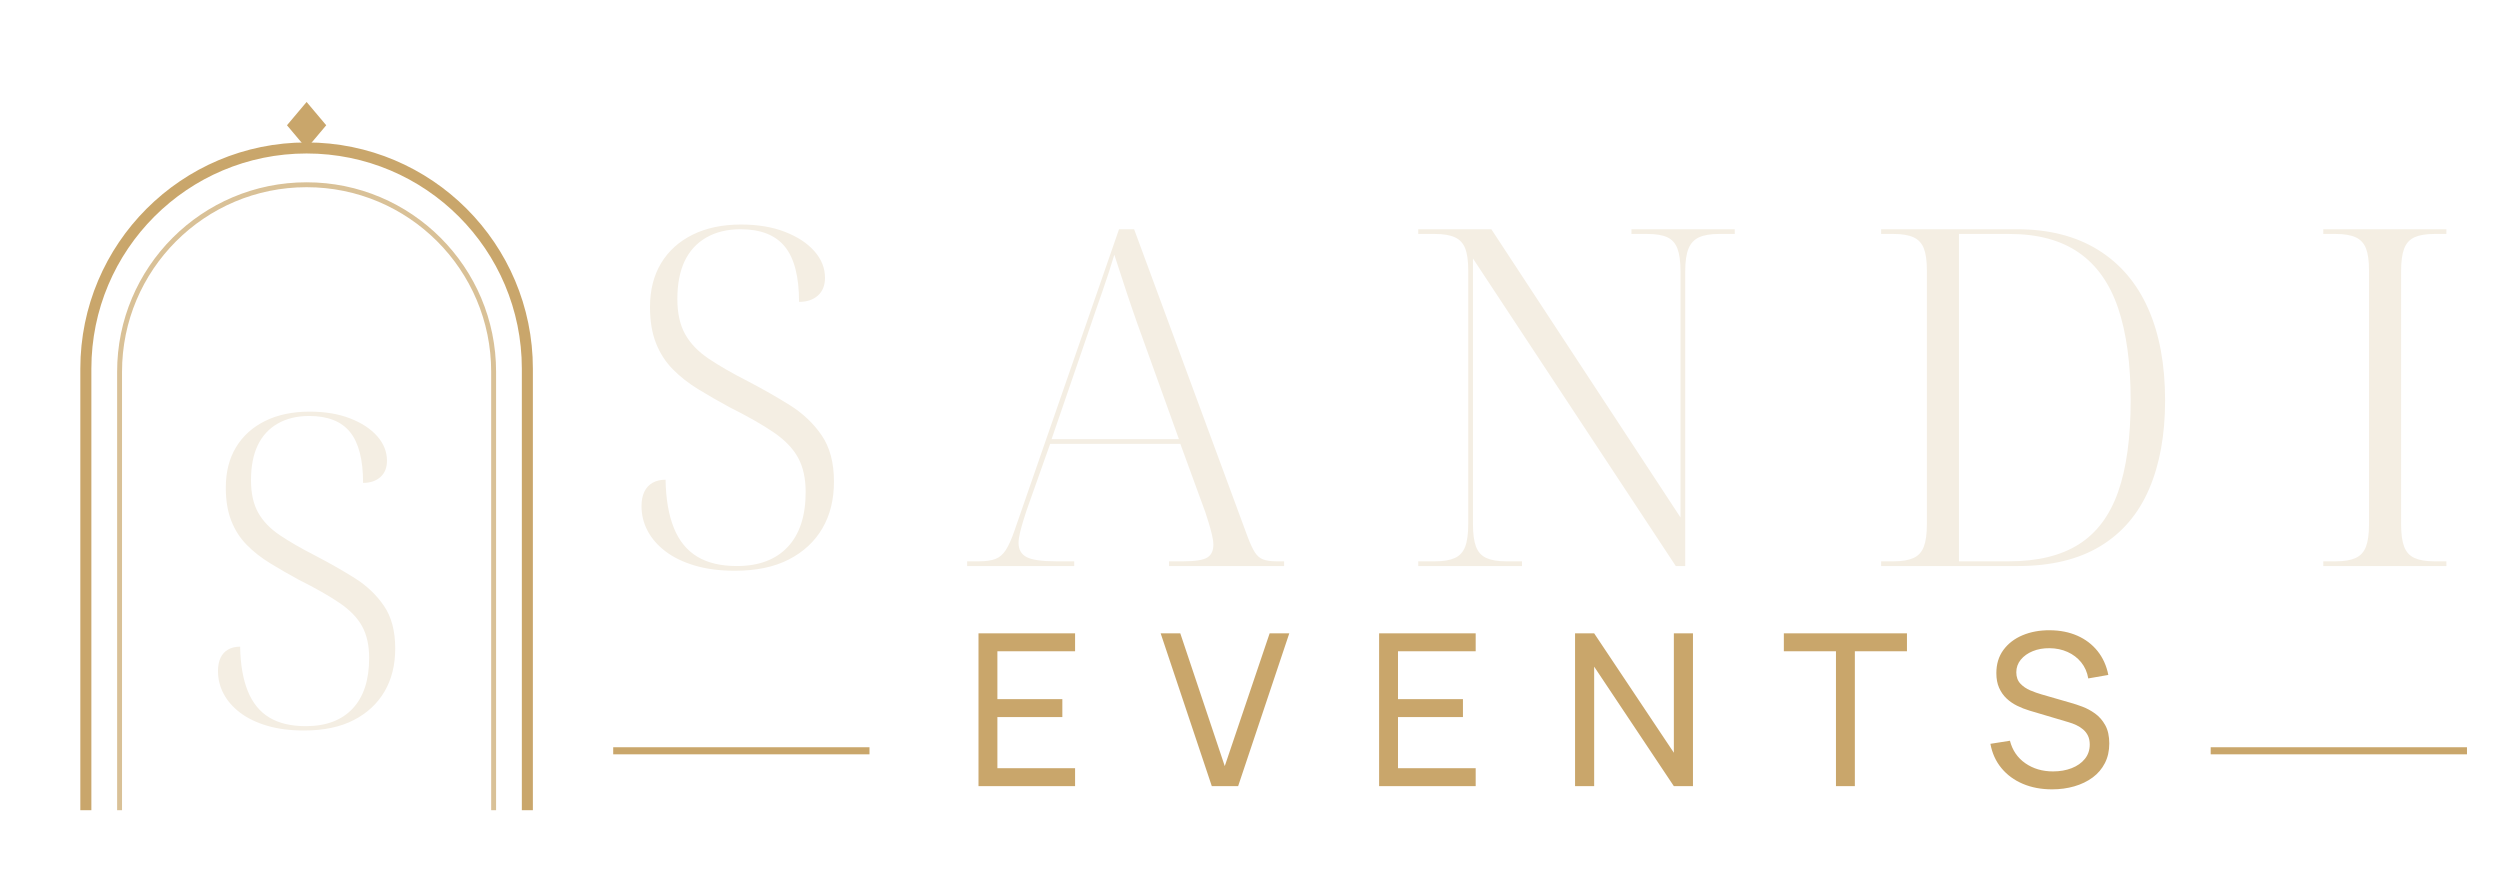
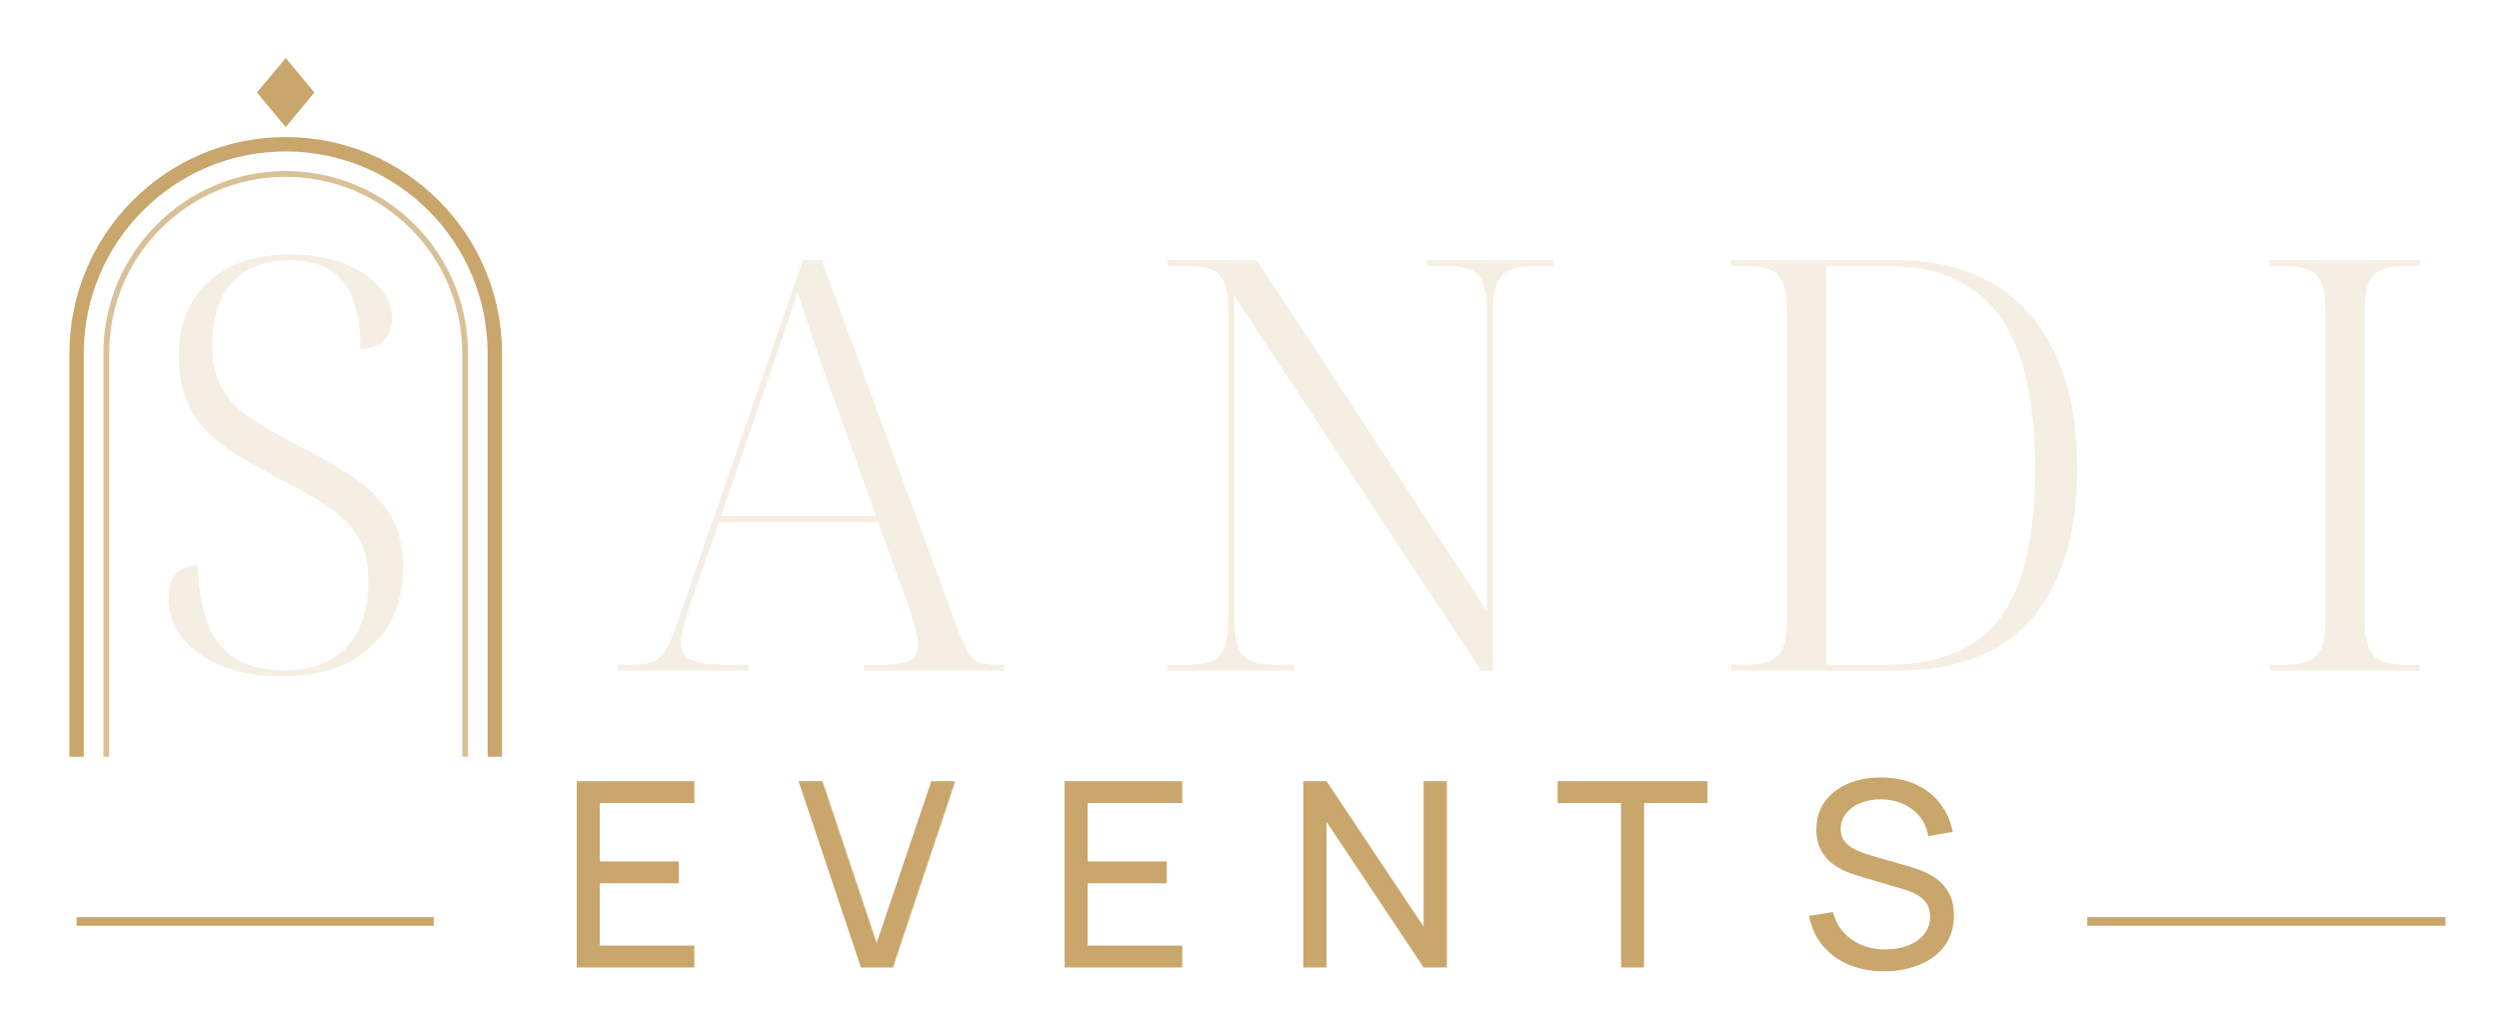
- <svg xmlns="http://www.w3.org/2000/svg" viewBox="0 0 318 112">
-   <g transform="translate(0,4) scale(.78)">
-     <path d="M14 127V55A36 36 0 0 1 86 55V127" fill="none" stroke="#C9A66B" stroke-width="1.8" />
-     <path d="M19.5 127V55.5A30.5 30.5 0 0 1 80.5 55.5V127" fill="none" stroke="#C9A66B" stroke-width=".8" opacity=".7" />
-     <path d="M50 11.5l3.2 3.8L50 19.1l-3.2-3.8z" fill="#C9A66B" />
-     <path d="M49.575 114.0Q46.174 114.0 43.553 113.221Q40.932 112.441 39.161 111.095Q37.39 109.749 36.469 108.014Q35.548 106.278 35.548 104.294Q35.548 103.019 35.973 102.134Q36.398 101.248 37.213 100.787Q38.027 100.327 39.161 100.327Q39.232 104.649 40.401 107.553Q41.569 110.458 43.907 111.875Q46.245 113.292 49.858 113.292Q54.817 113.292 57.51 110.422Q60.202 107.553 60.202 102.169Q60.202 99.123 59.068 97.033Q57.935 94.943 55.384 93.207Q52.834 91.471 48.725 89.417Q46.245 88.071 44.049 86.725Q41.853 85.379 40.223 83.714Q38.594 82.049 37.708 79.782Q36.823 77.515 36.823 74.398Q36.823 70.572 38.488 67.809Q40.153 65.046 43.234 63.523Q46.316 62 50.496 62Q54.251 62 57.084 63.098Q59.918 64.196 61.512 66.003Q63.106 67.809 63.106 70.005Q63.106 71.706 62.044 72.662Q60.981 73.619 59.21 73.619Q59.21 67.951 57.084 65.33Q54.959 62.708 50.425 62.708Q47.45 62.708 45.289 63.948Q43.128 65.188 42.03 67.49Q40.932 69.793 40.932 73.193Q40.932 76.381 42.101 78.471Q43.27 80.561 45.643 82.155Q48.016 83.749 51.488 85.52Q54.888 87.292 57.828 89.134Q60.768 90.975 62.61 93.668Q64.452 96.36 64.452 100.61Q64.452 104.649 62.717 107.624Q60.981 110.599 57.687 112.3Q54.392 114.0 49.575 114.0Z" fill="#F4EEE3" />
+ <svg xmlns="http://www.w3.org/2000/svg" viewBox="0 0 261 108">
+   <g class="lk-mono">
+     <path d="M8.00 79V36.90A21.84 21.84 0 0 1 51.68 36.90V79" fill="none" stroke="#C9A66B" stroke-width="1.5" />
+     <path d="M11.10 79V36.90A18.74 18.74 0 0 1 48.58 36.90V79" fill="none" stroke="#C9A66B" stroke-width=".6" opacity=".7" />
+     <path d="M29.84 6.06l3 3.6-3 3.6-3-3.6z" fill="#C9A66B" />
+     <path d="M29.48 70.6Q26.6 70.6 24.38 69.94Q22.16 69.28 20.66 68.14Q19.16 67.0 18.38 65.53Q17.6 64.06 17.6 62.38Q17.6 61.3 17.96 60.55Q18.32 59.8 19.01 59.41Q19.7 59.02 20.66 59.02Q20.72 62.68 21.71 65.14Q22.7 67.6 24.68 68.8Q26.66 70.0 29.72 70.0Q33.92 70.0 36.2 67.57Q38.48 65.14 38.48 60.58Q38.48 58.0 37.52 56.23Q36.56 54.46 34.4 52.99Q32.24 51.52 28.76 49.78Q26.66 48.64 24.8 47.5Q22.94 46.36 21.56 44.95Q20.18 43.54 19.43 41.62Q18.68 39.7 18.68 37.06Q18.68 33.82 20.09 31.48Q21.5 29.14 24.11 27.85Q26.72 26.56 30.26 26.56Q33.44 26.56 35.84 27.49Q38.24 28.42 39.59 29.95Q40.94 31.48 40.94 33.34Q40.94 34.78 40.04 35.59Q39.14 36.4 37.64 36.4Q37.64 31.6 35.84 29.38Q34.04 27.16 30.2 27.16Q27.68 27.16 25.85 28.21Q24.02 29.26 23.09 31.21Q22.16 33.16 22.16 36.04Q22.16 38.74 23.15 40.51Q24.14 42.28 26.15 43.63Q28.16 44.98 31.1 46.48Q33.98 47.98 36.47 49.54Q38.96 51.1 40.52 53.38Q42.08 55.66 42.08 59.26Q42.08 62.68 40.61 65.2Q39.14 67.72 36.35 69.16Q33.56 70.6 29.48 70.6Z" fill="#F4EEE3" />
  </g>
-   <path d="M93.48 72.6Q90.6 72.6 88.38 71.94Q86.16 71.28 84.66 70.14Q83.16 69.0 82.38 67.53Q81.6 66.06 81.6 64.38Q81.6 63.3 81.96 62.55Q82.32 61.8 83.01 61.41Q83.7 61.02 84.66 61.02Q84.72 64.68 85.71 67.14Q86.7 69.6 88.68 70.8Q90.66 72.0 93.72 72.0Q97.92 72.0 100.2 69.57Q102.48 67.14 102.48 62.58Q102.48 60.0 101.52 58.23Q100.56 56.46 98.4 54.99Q96.24 53.52 92.76 51.78Q90.66 50.64 88.8 49.5Q86.94 48.36 85.56 46.95Q84.18 45.54 83.43 43.62Q82.68 41.7 82.68 39.06Q82.68 35.82 84.09 33.48Q85.5 31.14 88.11 29.85Q90.72 28.56 94.26 28.56Q97.44 28.56 99.84 29.49Q102.24 30.42 103.59 31.95Q104.94 33.48 104.94 35.34Q104.94 36.78 104.04 37.59Q103.14 38.4 101.64 38.4Q101.64 33.6 99.84 31.38Q98.04 29.16 94.2 29.16Q91.68 29.16 89.85 30.21Q88.02 31.26 87.09 33.21Q86.16 35.16 86.16 38.04Q86.16 40.74 87.15 42.51Q88.14 44.28 90.15 45.63Q92.16 46.98 95.1 48.48Q97.98 49.98 100.47 51.54Q102.96 53.1 104.52 55.38Q106.08 57.66 106.08 61.26Q106.08 64.68 104.61 67.2Q103.14 69.72 100.35 71.16Q97.56 72.6 93.48 72.6Z M123.02 72.0V71.4H124.52Q125.84 71.4 126.62 71.1Q127.4 70.8 127.94 69.96Q128.48 69.12 129.02 67.56L142.34 29.16H144.26L158.72 68.34Q159.2 69.6 159.62 70.26Q160.04 70.92 160.67 71.16Q161.3 71.4 162.38 71.4H163.34V72.0H148.7V71.4H150.5Q152.78 71.4 153.56 70.92Q154.34 70.44 154.34 69.3Q154.34 68.76 154.16 68.01Q153.98 67.26 153.74 66.48Q153.5 65.7 153.32 65.16L150.14 56.46H133.58L130.58 64.92Q130.4 65.46 130.16 66.24Q129.92 67.02 129.74 67.77Q129.56 68.52 129.56 69.06Q129.56 70.32 130.58 70.86Q131.6 71.4 134.36 71.4H136.64V72.0ZM133.76 55.86H149.96L145.34 43.02Q144.68 41.22 144.02 39.3Q143.36 37.38 142.79 35.61Q142.22 33.84 141.74 32.4Q141.44 33.42 141.05 34.62Q140.66 35.82 140.21 37.11Q139.76 38.4 139.31 39.69Q138.86 40.98 138.44 42.24Z M180.4 72.0V71.4H182.56Q184.12 71.4 185.05 70.98Q185.98 70.56 186.37 69.54Q186.76 68.52 186.76 66.66V34.38Q186.76 32.58 186.37 31.59Q185.98 30.6 185.05 30.18Q184.12 29.76 182.56 29.76H180.4V29.16H189.7L213.76 65.82V34.5Q213.76 32.64 213.37 31.62Q212.98 30.6 212.08 30.18Q211.18 29.76 209.56 29.76H207.52V29.16H220.66V29.76H218.62Q217.06 29.76 216.13 30.18Q215.2 30.6 214.78 31.62Q214.36 32.64 214.36 34.5V72.0H213.16L187.36 32.88V66.66Q187.36 68.52 187.75 69.54Q188.14 70.56 189.07 70.98Q190.0 71.4 191.56 71.4H193.6V72.0Z M239.28 72.0V71.4H240.9Q242.46 71.4 243.39 70.98Q244.32 70.56 244.71 69.54Q245.1 68.52 245.1 66.66V34.38Q245.1 32.58 244.71 31.59Q244.32 30.6 243.39 30.18Q242.46 29.76 240.9 29.76H239.28V29.16H256.56Q262.62 29.16 266.85 31.77Q271.08 34.38 273.24 39.24Q275.4 44.1 275.4 50.94Q275.4 57.48 273.36 62.22Q271.32 66.96 267.15 69.48Q262.98 72.0 256.68 72.0ZM255.54 71.4Q261.0 71.4 264.42 69.24Q267.84 67.08 269.43 62.55Q271.02 58.02 271.02 50.94Q271.02 43.92 269.43 39.21Q267.84 34.5 264.42 32.13Q261.0 29.76 255.6 29.76H249.18V71.4Z M295.52 72.0V71.4H297.14Q298.7 71.4 299.63 70.98Q300.56 70.56 300.95 69.54Q301.34 68.52 301.34 66.66V34.38Q301.34 32.58 300.95 31.59Q300.56 30.6 299.63 30.18Q298.7 29.76 297.14 29.76H295.52V29.16H311.18V29.76H309.62Q308.06 29.76 307.13 30.18Q306.2 30.6 305.81 31.62Q305.42 32.64 305.42 34.5V66.66Q305.42 68.52 305.81 69.54Q306.2 70.56 307.13 70.98Q308.06 71.4 309.62 71.4H311.18V72.0Z" fill="#F4EEE3" />
-   <path d="M78 84.5h32.6M281.2 84.5H313.8" stroke="#C9A66B" stroke-width=".9" transform="translate(0,11)" />
-   <path d="M124.465 100.0V80.56H136.75V82.841H126.868V88.93H135.13V91.212H126.868V97.719H136.75V100.0Z M154.142 100.0 147.635 80.56H150.132L155.789 97.448L161.499 80.56H163.997L157.49 100.0Z M175.422 100.0V80.56H187.707V82.841H177.825V88.93H186.087V91.212H177.825V97.719H187.707V100.0Z M200.347 100.0V80.56H202.777L212.915 95.748V80.56H215.345V100.0H212.915L202.777 84.799V100.0Z M233.534 100.0V82.841H226.905V80.56H242.565V82.841H235.937V100.0Z M261.024 100.405Q258.958 100.405 257.305 99.703Q255.651 99.001 254.578 97.698Q253.504 96.395 253.18 94.614L255.664 94.222Q256.137 96.058 257.629 97.091Q259.12 98.124 261.145 98.124Q262.455 98.124 263.515 97.712Q264.574 97.3 265.195 96.53Q265.816 95.761 265.816 94.708Q265.816 94.06 265.594 93.594Q265.371 93.129 264.986 92.798Q264.601 92.467 264.115 92.237Q263.629 92.008 263.103 91.859L258.148 90.388Q257.338 90.145 256.582 89.774Q255.826 89.403 255.232 88.842Q254.638 88.282 254.287 87.492Q253.936 86.703 253.936 85.623Q253.936 83.894 254.834 82.673Q255.732 81.451 257.271 80.803Q258.81 80.155 260.74 80.168Q262.698 80.182 264.244 80.864Q265.789 81.546 266.809 82.815Q267.828 84.084 268.179 85.852L265.627 86.297Q265.425 85.109 264.73 84.252Q264.034 83.395 262.995 82.929Q261.955 82.463 260.713 82.45Q259.525 82.436 258.567 82.828Q257.608 83.219 257.041 83.915Q256.474 84.61 256.474 85.514Q256.474 86.406 256.987 86.952Q257.5 87.499 258.25 87.816Q258.999 88.133 259.714 88.336L263.413 89.403Q264.048 89.578 264.878 89.888Q265.708 90.199 266.491 90.759Q267.274 91.32 267.787 92.244Q268.3 93.169 268.3 94.573Q268.3 95.977 267.74 97.071Q267.18 98.164 266.181 98.9Q265.182 99.635 263.859 100.02Q262.536 100.405 261.024 100.405Z" fill="#C9A66B" />
+   <path d="M64.56 70.0V69.4H66.06Q67.38 69.4 68.16 69.1Q68.94 68.8 69.48 67.96Q70.02 67.12 70.56 65.56L83.88 27.16H85.8L100.26 66.34Q100.74 67.6 101.16 68.26Q101.58 68.92 102.21 69.16Q102.84 69.4 103.92 69.4H104.88V70.0H90.24V69.4H92.04Q94.32 69.4 95.1 68.92Q95.88 68.44 95.88 67.3Q95.88 66.76 95.7 66.01Q95.52 65.26 95.28 64.48Q95.04 63.7 94.86 63.16L91.68 54.46H75.12L72.12 62.92Q71.94 63.46 71.7 64.24Q71.46 65.02 71.28 65.77Q71.1 66.52 71.1 67.06Q71.1 68.32 72.12 68.86Q73.14 69.4 75.9 69.4H78.18V70.0ZM75.3 53.86H91.5L86.88 41.02Q86.22 39.22 85.56 37.3Q84.9 35.38 84.33 33.61Q83.76 31.84 83.28 30.4Q82.98 31.42 82.59 32.62Q82.2 33.82 81.75 35.11Q81.3 36.4 80.85 37.69Q80.4 38.98 79.98 40.24Z M121.94 70.0V69.4H124.1Q125.66 69.4 126.59 68.98Q127.52 68.56 127.91 67.54Q128.3 66.52 128.3 64.66V32.38Q128.3 30.58 127.91 29.59Q127.52 28.6 126.59 28.18Q125.66 27.76 124.1 27.76H121.94V27.16H131.24L155.3 63.82V32.5Q155.3 30.64 154.91 29.62Q154.52 28.6 153.62 28.18Q152.72 27.76 151.1 27.76H149.06V27.16H162.2V27.76H160.16Q158.6 27.76 157.67 28.18Q156.74 28.6 156.32 29.62Q155.9 30.64 155.9 32.5V70.0H154.7L128.9 30.88V64.66Q128.9 66.52 129.29 67.54Q129.68 68.56 130.61 68.98Q131.54 69.4 133.1 69.4H135.14V70.0Z M180.82 70.0V69.4H182.44Q184.0 69.4 184.93 68.98Q185.86 68.56 186.25 67.54Q186.64 66.52 186.64 64.66V32.38Q186.64 30.58 186.25 29.59Q185.86 28.6 184.93 28.18Q184.0 27.76 182.44 27.76H180.82V27.16H198.1Q204.16 27.16 208.39 29.77Q212.62 32.38 214.78 37.24Q216.94 42.1 216.94 48.94Q216.94 55.48 214.9 60.22Q212.86 64.96 208.69 67.48Q204.52 70.0 198.22 70.0ZM197.08 69.4Q202.54 69.4 205.96 67.24Q209.38 65.08 210.97 60.55Q212.56 56.02 212.56 48.94Q212.56 41.92 210.97 37.21Q209.38 32.5 205.96 30.13Q202.54 27.76 197.14 27.76H190.72V69.4Z M237.06 70.0V69.4H238.68Q240.24 69.4 241.17 68.98Q242.1 68.56 242.49 67.54Q242.88 66.52 242.88 64.66V32.38Q242.88 30.58 242.49 29.59Q242.1 28.6 241.17 28.18Q240.24 27.76 238.68 27.76H237.06V27.16H252.72V27.76H251.16Q249.6 27.76 248.67 28.18Q247.74 28.6 247.35 29.62Q246.96 30.64 246.96 32.5V64.66Q246.96 66.52 247.35 67.54Q247.74 68.56 248.67 68.98Q249.6 69.4 251.16 69.4H252.72V70.0Z" fill="#F4EEE3" />
+   <path d="M8.0 96.2H45.3M218.0 96.2H255.4" stroke="#C9A66B" stroke-width=".9" />
+   <path d="M60.235 101.0V81.56H72.52V83.841H62.638V89.93H70.9V92.212H62.638V98.719H72.52V101.0Z M89.912 101.0 83.405 81.56H85.902L91.559 98.448L97.269 81.56H99.767L93.26 101.0Z M111.192 101.0V81.56H123.477V83.841H113.595V89.93H121.857V92.212H113.595V98.719H123.477V101.0Z M136.117 101.0V81.56H138.547L148.685 96.748V81.56H151.115V101.0H148.685L138.547 85.799V101.0Z M169.304 101.0V83.841H162.675V81.56H178.335V83.841H171.707V101.0Z M196.794 101.405Q194.728 101.405 193.075 100.703Q191.421 100.001 190.348 98.698Q189.274 97.395 188.95 95.614L191.434 95.222Q191.907 97.058 193.399 98.091Q194.89 99.124 196.915 99.124Q198.225 99.124 199.285 98.712Q200.344 98.3 200.965 97.53Q201.586 96.761 201.586 95.708Q201.586 95.06 201.364 94.594Q201.141 94.129 200.756 93.798Q200.371 93.467 199.885 93.237Q199.399 93.008 198.873 92.859L193.918 91.388Q193.108 91.145 192.352 90.774Q191.596 90.403 191.002 89.842Q190.408 89.282 190.057 88.492Q189.706 87.703 189.706 86.623Q189.706 84.894 190.604 83.673Q191.502 82.451 193.041 81.803Q194.58 81.155 196.51 81.168Q198.468 81.182 200.014 81.864Q201.559 82.546 202.579 83.815Q203.598 85.084 203.949 86.852L201.397 87.297Q201.195 86.109 200.5 85.252Q199.804 84.395 198.765 83.929Q197.725 83.463 196.483 83.45Q195.295 83.436 194.337 83.828Q193.378 84.219 192.811 84.915Q192.244 85.61 192.244 86.514Q192.244 87.406 192.757 87.952Q193.27 88.499 194.019 88.816Q194.769 89.133 195.484 89.336L199.183 90.403Q199.818 90.578 200.648 90.888Q201.478 91.199 202.261 91.759Q203.044 92.32 203.557 93.244Q204.07 94.169 204.07 95.573Q204.07 96.977 203.51 98.071Q202.95 99.164 201.951 99.9Q200.952 100.635 199.629 101.02Q198.306 101.405 196.794 101.405Z" fill="#C9A66B" />
</svg>
